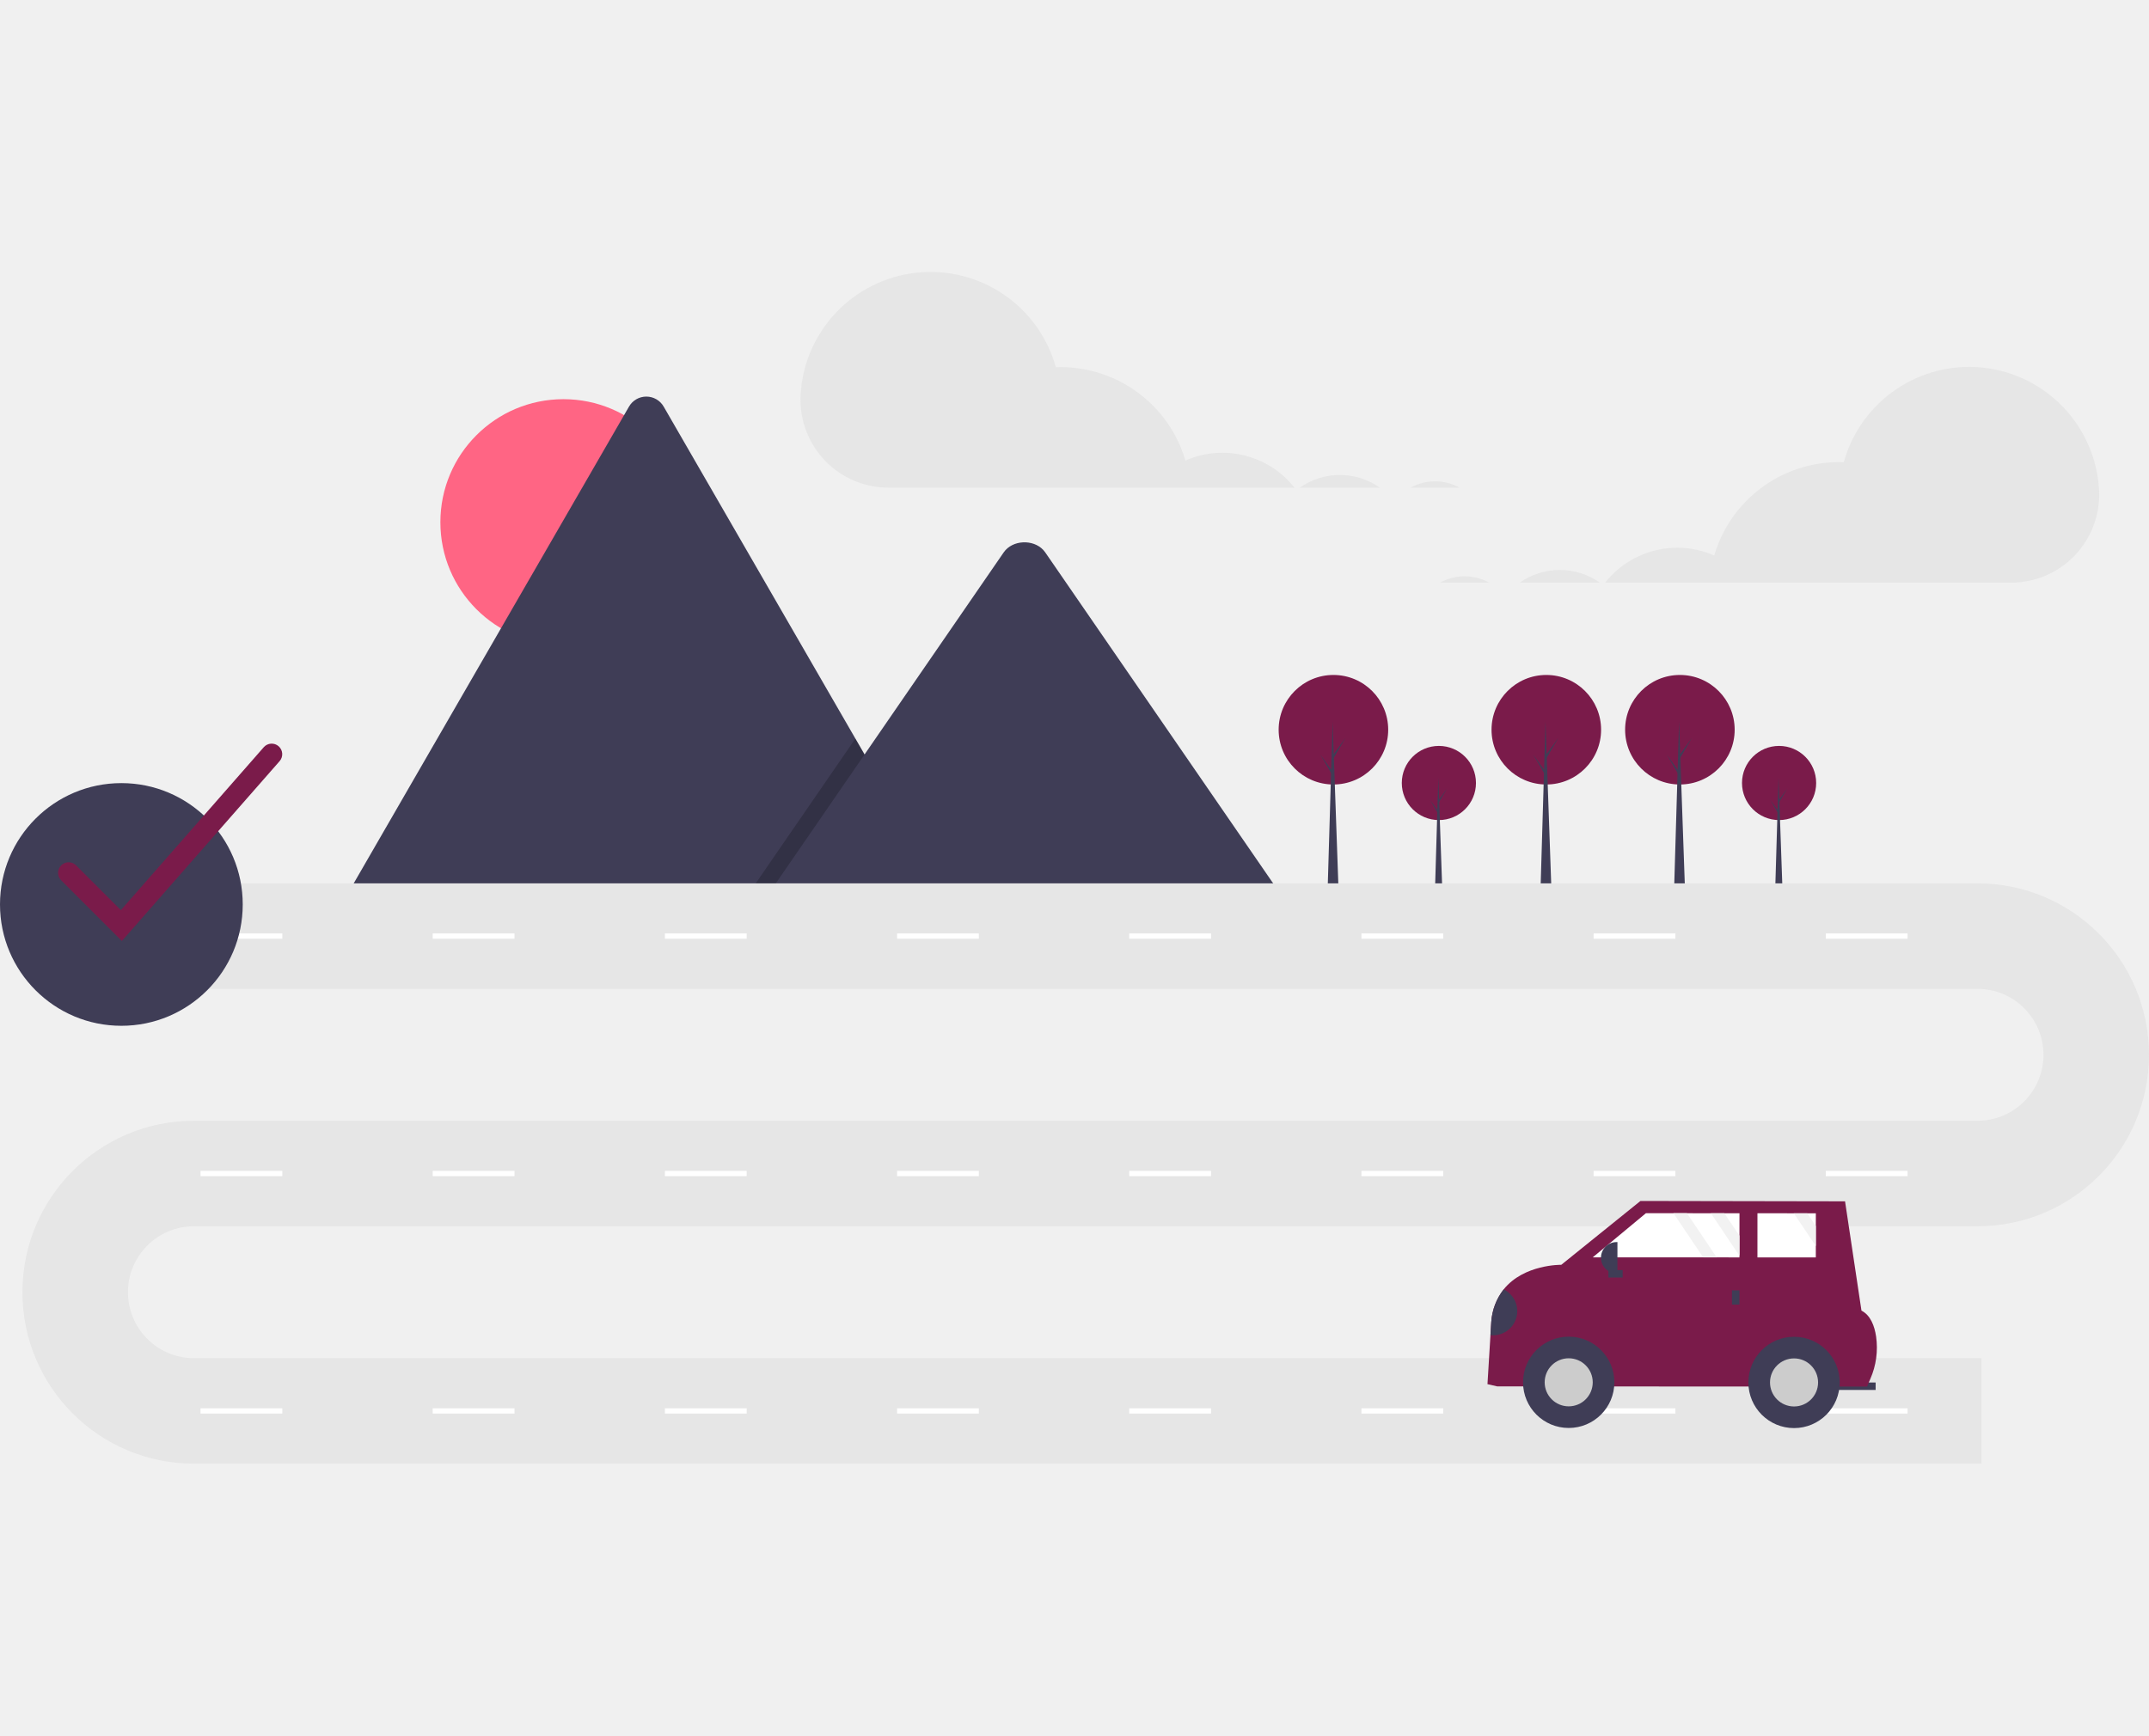
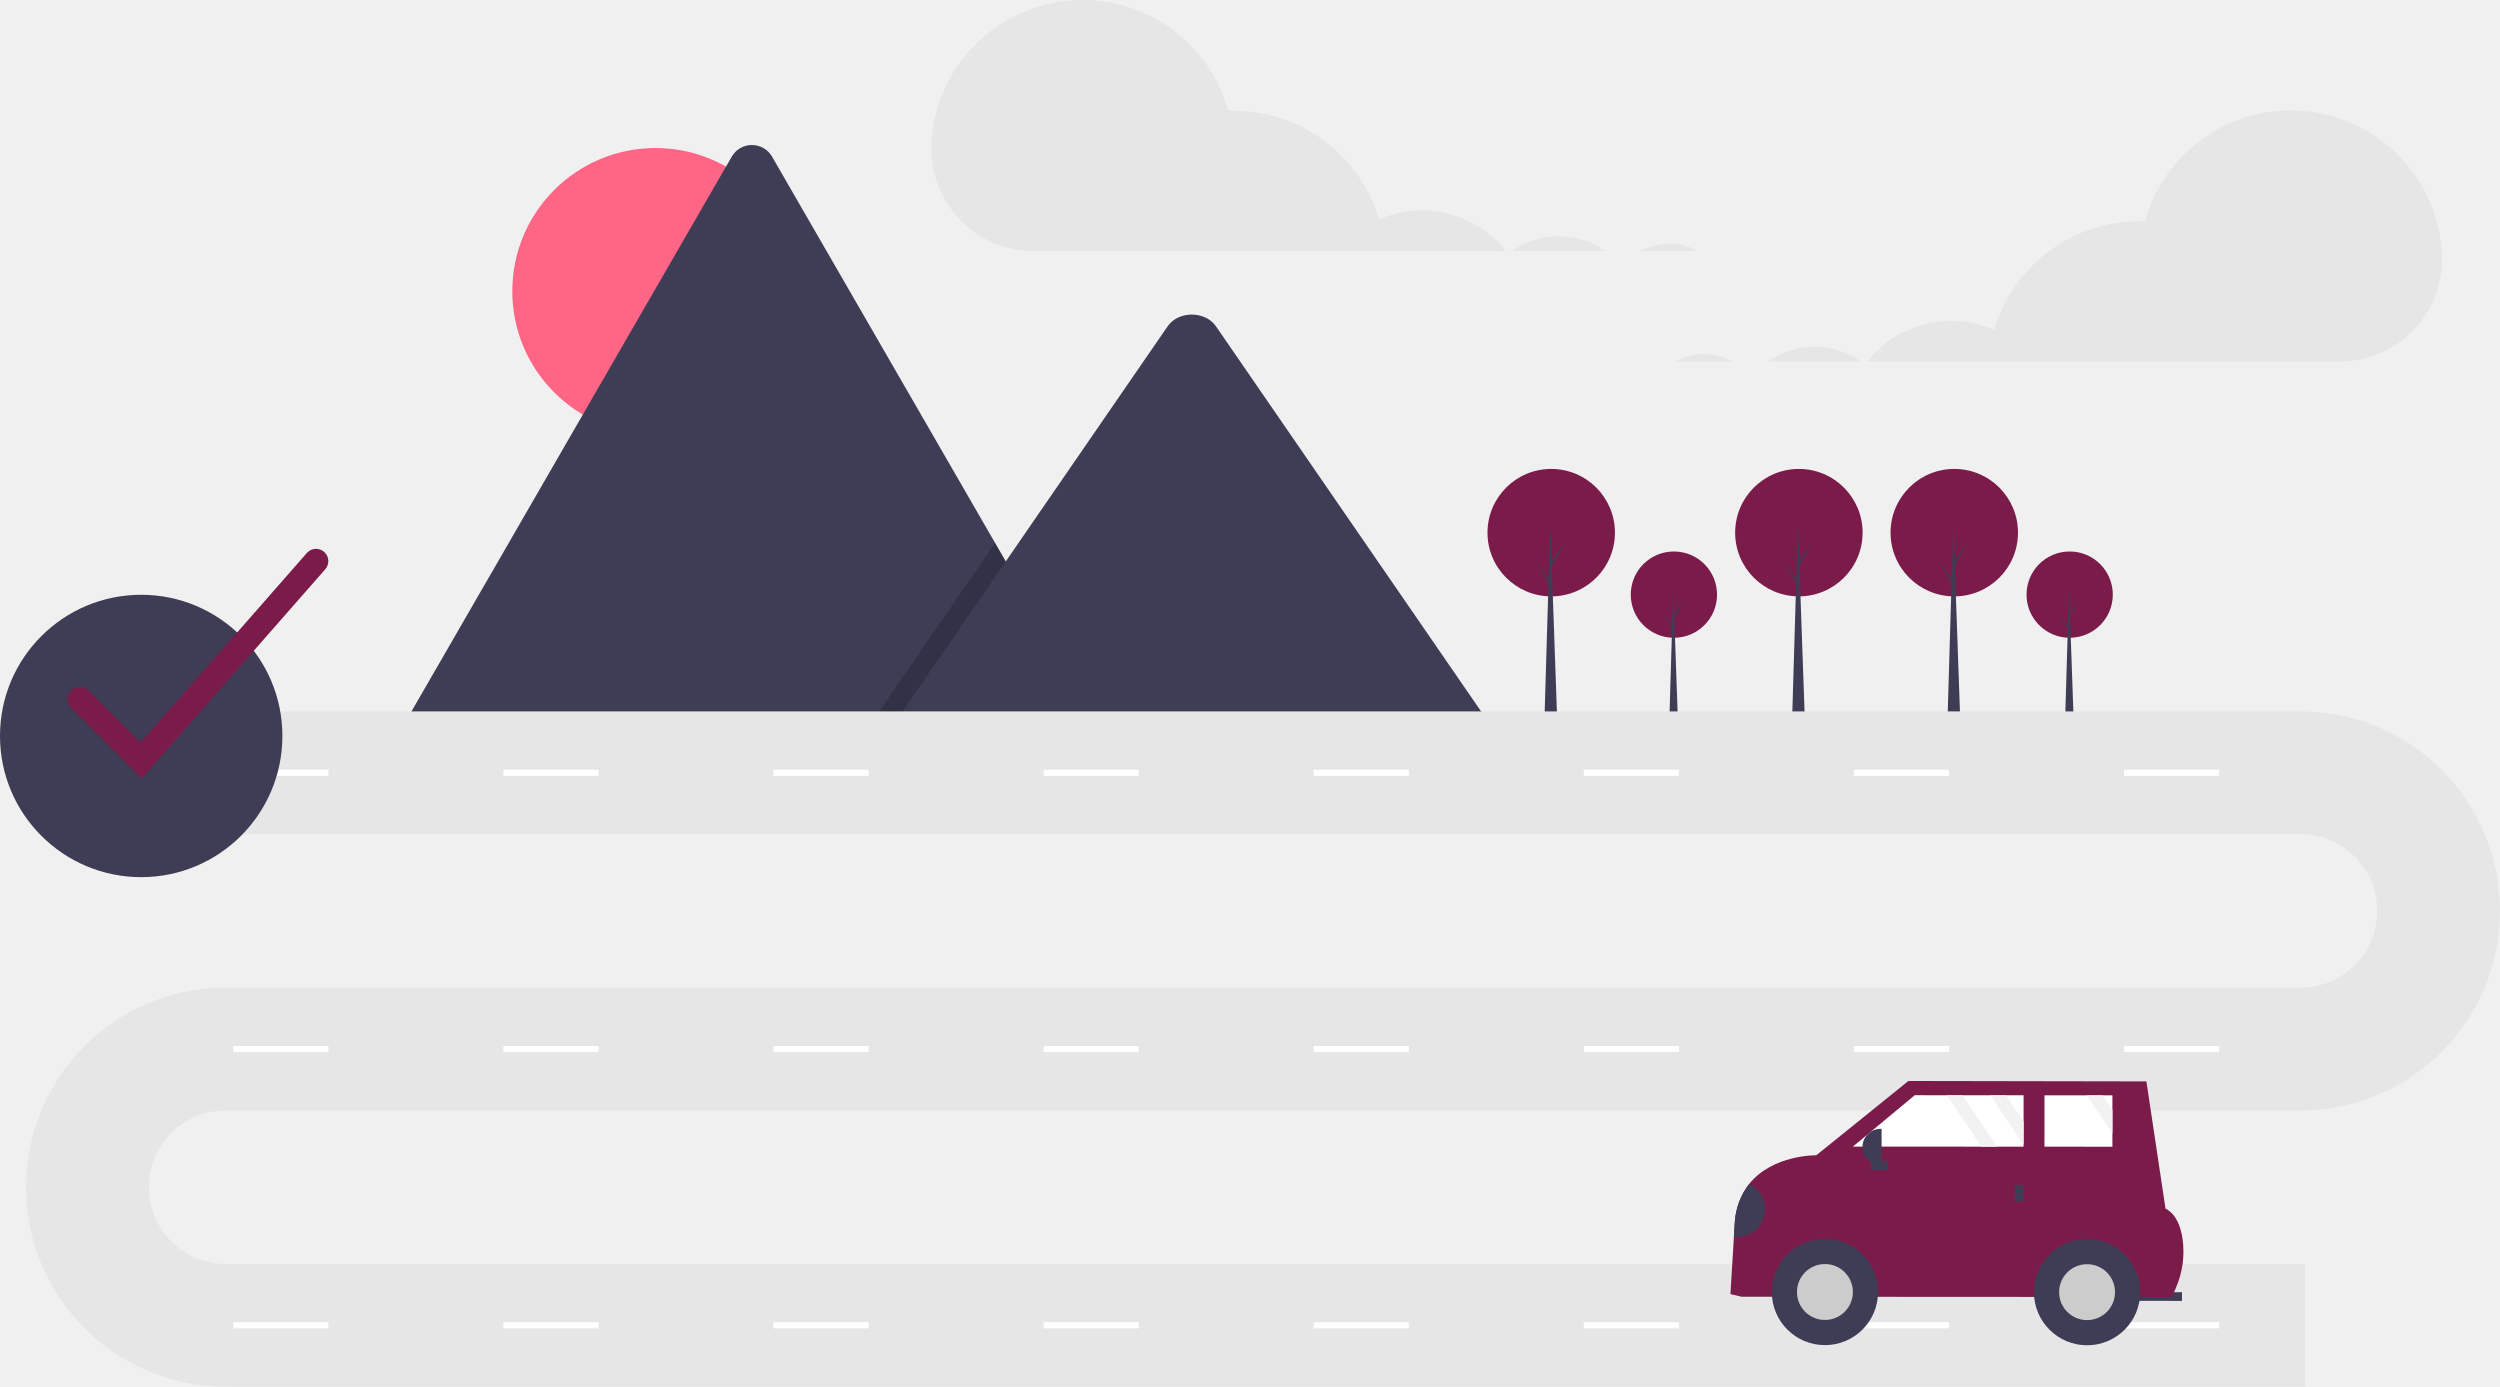
- <svg xmlns="http://www.w3.org/2000/svg" data-name="Layer 1" width="721.112" height="582.535" viewBox="0 0 886.351 491.631">
+ <svg xmlns="http://www.w3.org/2000/svg" data-name="Layer 1" width="886.351" height="491.631" viewBox="0 0 886.351 491.631">
  <circle cx="232.396" cy="103.246" r="50.763" fill="#ff6584" />
  <path d="M548.406,463.863H299.38a5.079,5.079,0,0,1-.931-.074L416.227,259.78a8.246,8.246,0,0,1,14.355,0L509.626,396.686l3.787,6.551Z" transform="translate(-156.8244 -204.1844)" fill="#3f3d56" />
  <polygon points="391.582 259.678 306.558 259.678 348.296 199.052 351.3 194.685 352.802 192.502 356.589 199.052 391.582 259.678" opacity="0.2" />
  <path d="M687.062,463.863H471.675l41.738-60.626,3.004-4.367,54.388-79.007c3.566-5.178,12.144-5.501,16.336-.977a9.83,9.83,0,0,1,.783.977Z" transform="translate(-156.8244 -204.1844)" fill="#3f3d56" />
  <circle cx="593.463" cy="210.82" r="15.296" fill="#7a1b4a" />
  <polygon points="594.938 256.894 591.805 256.894 593.233 208.516 594.938 256.894" fill="#3f3d56" />
  <polygon points="593.509 217.685 596.873 213.031 593.463 218.837 593.095 218.192 593.509 217.685" fill="#3f3d56" />
  <polygon points="593.141 222.384 589.777 217.731 593.187 223.536 593.555 222.891 593.141 222.384" fill="#3f3d56" />
  <circle cx="733.78" cy="210.82" r="15.296" fill="#7a1b4a" />
  <polygon points="735.254 256.894 732.121 256.894 733.55 208.516 735.254 256.894" fill="#3f3d56" />
  <polygon points="733.826 217.685 737.19 213.031 733.78 218.837 733.411 218.192 733.826 217.685" fill="#3f3d56" />
  <polygon points="733.458 222.384 730.094 217.731 733.504 223.536 733.872 222.891 733.458 222.384" fill="#3f3d56" />
  <circle cx="637.775" cy="188.846" r="22.592" fill="#7a1b4a" />
  <polygon points="639.952 256.894 635.325 256.894 637.434 185.444 639.952 256.894" fill="#3f3d56" />
  <polygon points="637.843 198.985 642.81 192.113 637.775 200.687 637.23 199.734 637.843 198.985" fill="#3f3d56" />
  <polygon points="637.298 205.926 632.331 199.054 637.366 207.627 637.911 206.675 637.298 205.926" fill="#3f3d56" />
  <circle cx="692.868" cy="188.846" r="22.592" fill="#7a1b4a" />
  <polygon points="695.046 256.894 690.419 256.894 692.528 185.444 695.046 256.894" fill="#3f3d56" />
  <polygon points="692.936 198.985 697.904 192.113 692.868 200.687 692.324 199.734 692.936 198.985" fill="#3f3d56" />
  <polygon points="692.392 205.926 687.424 199.054 692.46 207.627 693.004 206.675 692.392 205.926" fill="#3f3d56" />
  <circle cx="549.969" cy="188.846" r="22.592" fill="#7a1b4a" />
  <polygon points="552.146 256.894 547.519 256.894 549.629 185.444 552.146 256.894" fill="#3f3d56" />
  <polygon points="550.037 198.985 555.004 192.113 549.969 200.687 549.425 199.734 550.037 198.985" fill="#3f3d56" />
  <polygon points="549.493 205.926 544.525 199.054 549.561 207.627 550.105 206.675 549.493 205.926" fill="#3f3d56" />
  <path d="M974.074,695.816H236.808a70.734,70.734,0,1,1,0-141.468H972.442a27.205,27.205,0,0,0,0-54.411H212.323v-43.529H972.442a70.734,70.734,0,1,1,0,141.468H236.808a27.205,27.205,0,1,0,0,54.411H974.074Z" transform="translate(-156.8244 -204.1844)" fill="#e6e6e6" />
  <rect x="82.704" y="272.9" width="33.735" height="2.176" fill="#fff" />
  <rect x="178.467" y="272.9" width="33.735" height="2.176" fill="#fff" />
  <rect x="274.23" y="272.9" width="33.735" height="2.176" fill="#fff" />
  <rect x="369.993" y="272.9" width="33.735" height="2.176" fill="#fff" />
  <rect x="465.756" y="272.9" width="33.735" height="2.176" fill="#fff" />
  <rect x="561.519" y="272.9" width="33.735" height="2.176" fill="#fff" />
  <rect x="657.282" y="272.9" width="33.735" height="2.176" fill="#fff" />
  <rect x="753.045" y="272.9" width="33.735" height="2.176" fill="#fff" />
  <rect x="82.704" y="370.839" width="33.735" height="2.176" fill="#fff" />
  <rect x="178.467" y="370.839" width="33.735" height="2.176" fill="#fff" />
  <rect x="274.23" y="370.839" width="33.735" height="2.176" fill="#fff" />
  <rect x="369.993" y="370.839" width="33.735" height="2.176" fill="#fff" />
  <rect x="465.756" y="370.839" width="33.735" height="2.176" fill="#fff" />
  <rect x="561.519" y="370.839" width="33.735" height="2.176" fill="#fff" />
  <rect x="657.282" y="370.839" width="33.735" height="2.176" fill="#fff" />
  <rect x="753.045" y="370.839" width="33.735" height="2.176" fill="#fff" />
  <rect x="82.704" y="468.779" width="33.735" height="2.176" fill="#fff" />
  <rect x="178.467" y="468.779" width="33.735" height="2.176" fill="#fff" />
  <rect x="274.23" y="468.779" width="33.735" height="2.176" fill="#fff" />
  <rect x="369.993" y="468.779" width="33.735" height="2.176" fill="#fff" />
  <rect x="465.756" y="468.779" width="33.735" height="2.176" fill="#fff" />
  <rect x="561.519" y="468.779" width="33.735" height="2.176" fill="#fff" />
  <rect x="657.282" y="468.779" width="33.735" height="2.176" fill="#fff" />
  <rect x="753.045" y="468.779" width="33.735" height="2.176" fill="#fff" />
  <path d="M732.01,298.879a28.992,28.992,0,0,0-6.045-5.704h12.624A21.114,21.114,0,0,0,732.01,298.879Z" transform="translate(-156.8244 -204.1844)" fill="none" />
  <path d="M690.743,293.176h2.176c-.468.328-.936.655-1.383,1.01C691.281,293.842,691.009,293.511,690.743,293.176Z" transform="translate(-156.8244 -204.1844)" fill="none" />
  <path d="M748.692,290.559a20.833,20.833,0,0,1,10.129,2.617H738.589A20.742,20.742,0,0,1,748.692,290.559Z" transform="translate(-156.8244 -204.1844)" fill="#e6e6e6" />
  <path d="M709.431,287.941a28.623,28.623,0,0,1,16.534,5.235H692.919A28.616,28.616,0,0,1,709.431,287.941Z" transform="translate(-156.8244 -204.1844)" fill="#e6e6e6" />
  <path d="M487.036,254.807a53.656,53.656,0,0,1,105.274-11.313c.65-.023,1.3-.049,1.955-.049a53.669,53.669,0,0,1,51.482,38.538A37.92,37.92,0,0,1,690.743,293.176h-167.372a36.293,36.293,0,0,1-36.373-37.577Q487.014,255.204,487.036,254.807Z" transform="translate(-156.8244 -204.1844)" fill="#e6e6e6" />
  <path d="M777.587,338.055a28.992,28.992,0,0,1,6.045-5.704H771.008A21.114,21.114,0,0,1,777.587,338.055Z" transform="translate(-156.8244 -204.1844)" fill="none" />
  <path d="M818.854,332.352h-2.176c.468.328.936.655,1.383,1.01C818.316,333.018,818.588,332.687,818.854,332.352Z" transform="translate(-156.8244 -204.1844)" fill="none" />
  <path d="M760.905,329.734a20.833,20.833,0,0,0-10.129,2.617h20.232A20.742,20.742,0,0,0,760.905,329.734Z" transform="translate(-156.8244 -204.1844)" fill="#e6e6e6" />
  <path d="M800.166,327.117a28.623,28.623,0,0,0-16.534,5.235h33.046A28.616,28.616,0,0,0,800.166,327.117Z" transform="translate(-156.8244 -204.1844)" fill="#e6e6e6" />
  <path d="M1022.561,293.983a53.656,53.656,0,0,0-105.274-11.313c-.65-.023-1.3-.049-1.955-.049a53.669,53.669,0,0,0-51.482,38.538A37.92,37.92,0,0,0,818.854,332.352H986.226a36.293,36.293,0,0,0,36.373-37.577Q1022.583,294.379,1022.561,293.983Z" transform="translate(-156.8244 -204.1844)" fill="#e6e6e6" />
  <rect x="910.977" y="662.314" width="19.453" height="3.088" transform="translate(1684.227 1124.024) rotate(-179.9694)" fill="#3f3d56" />
  <path d="M770.332,663.006l4.014.928,152.533.082,1.372-3.196a32.257,32.257,0,0,0,2.371-17.442c-.657-4.414-2.303-8.799-6.042-10.704L917.811,587.59l-84.389-.151L800.772,613.773s-15.401-.277-23.768,10.14a24.45,24.45,0,0,0-5.114,13.466l-.33,5.419Z" transform="translate(-156.8244 -204.1844)" fill="#7a1b4a" />
  <circle cx="647.009" cy="458.067" r="18.835" fill="#3f3d56" />
  <circle cx="647.009" cy="458.067" r="9.913" fill="#ccc" />
  <circle cx="739.95" cy="458.117" r="18.835" fill="#3f3d56" />
  <circle cx="739.95" cy="458.117" r="9.913" fill="#ccc" />
  <polygon points="656.92 406.511 702.483 406.53 708.045 406.53 717.435 406.537 717.435 405.852 717.442 397.594 717.449 388.322 711.201 388.322 705.639 388.316 695.787 388.309 690.225 388.309 678.851 388.302 656.92 406.511" fill="#fff" />
  <polygon points="724.849 406.544 748.929 406.557 748.935 401.832 748.935 393.574 748.942 388.342 745.416 388.342 739.854 388.335 724.856 388.329 724.849 406.544" fill="#fff" />
  <rect x="871.165" y="624.31" width="3.088" height="5.867" transform="translate(1588.257 1050.768) rotate(-179.9694)" fill="#3f3d56" />
  <rect x="821.612" y="614.557" width="3.088" height="5.867" transform="translate(1284.262 -409.5198) rotate(90.03063)" fill="#3f3d56" />
  <path d="M817.138,604.397h.34a6.453,6.453,0,0,1,6.453,6.453v0a6.453,6.453,0,0,1-6.453,6.453h-.34a0,0,0,0,1,0,0V604.397A0,0,0,0,1,817.138,604.397Z" transform="translate(1483.919 1017.955) rotate(-179.9694)" fill="#3f3d56" />
  <path d="M771.559,642.797a9.975,9.975,0,0,0,5.445-18.885,24.45,24.45,0,0,0-5.114,13.466Z" transform="translate(-156.8244 -204.1844)" fill="#3f3d56" />
  <polygon points="705.639 388.316 717.435 405.852 717.442 397.594 711.201 388.322 705.639 388.316" fill="#f2f2f2" />
  <polygon points="739.854 388.335 748.935 401.832 748.935 393.574 745.416 388.342 739.854 388.335" fill="#f2f2f2" />
  <polygon points="690.225 388.309 702.483 406.53 708.045 406.53 695.787 388.309 690.225 388.309" fill="#f2f2f2" />
  <circle cx="50.058" cy="260.93" r="50.058" fill="#3f3d56" />
  <path d="M207.091,480.184l-25.051-25.051a4.353,4.353,0,0,1,6.156-6.156L206.674,467.455l58.964-67.239a4.353,4.353,0,0,1,6.545,5.74Z" transform="translate(-156.8244 -204.1844)" fill="#7a1b4a" />
</svg>
